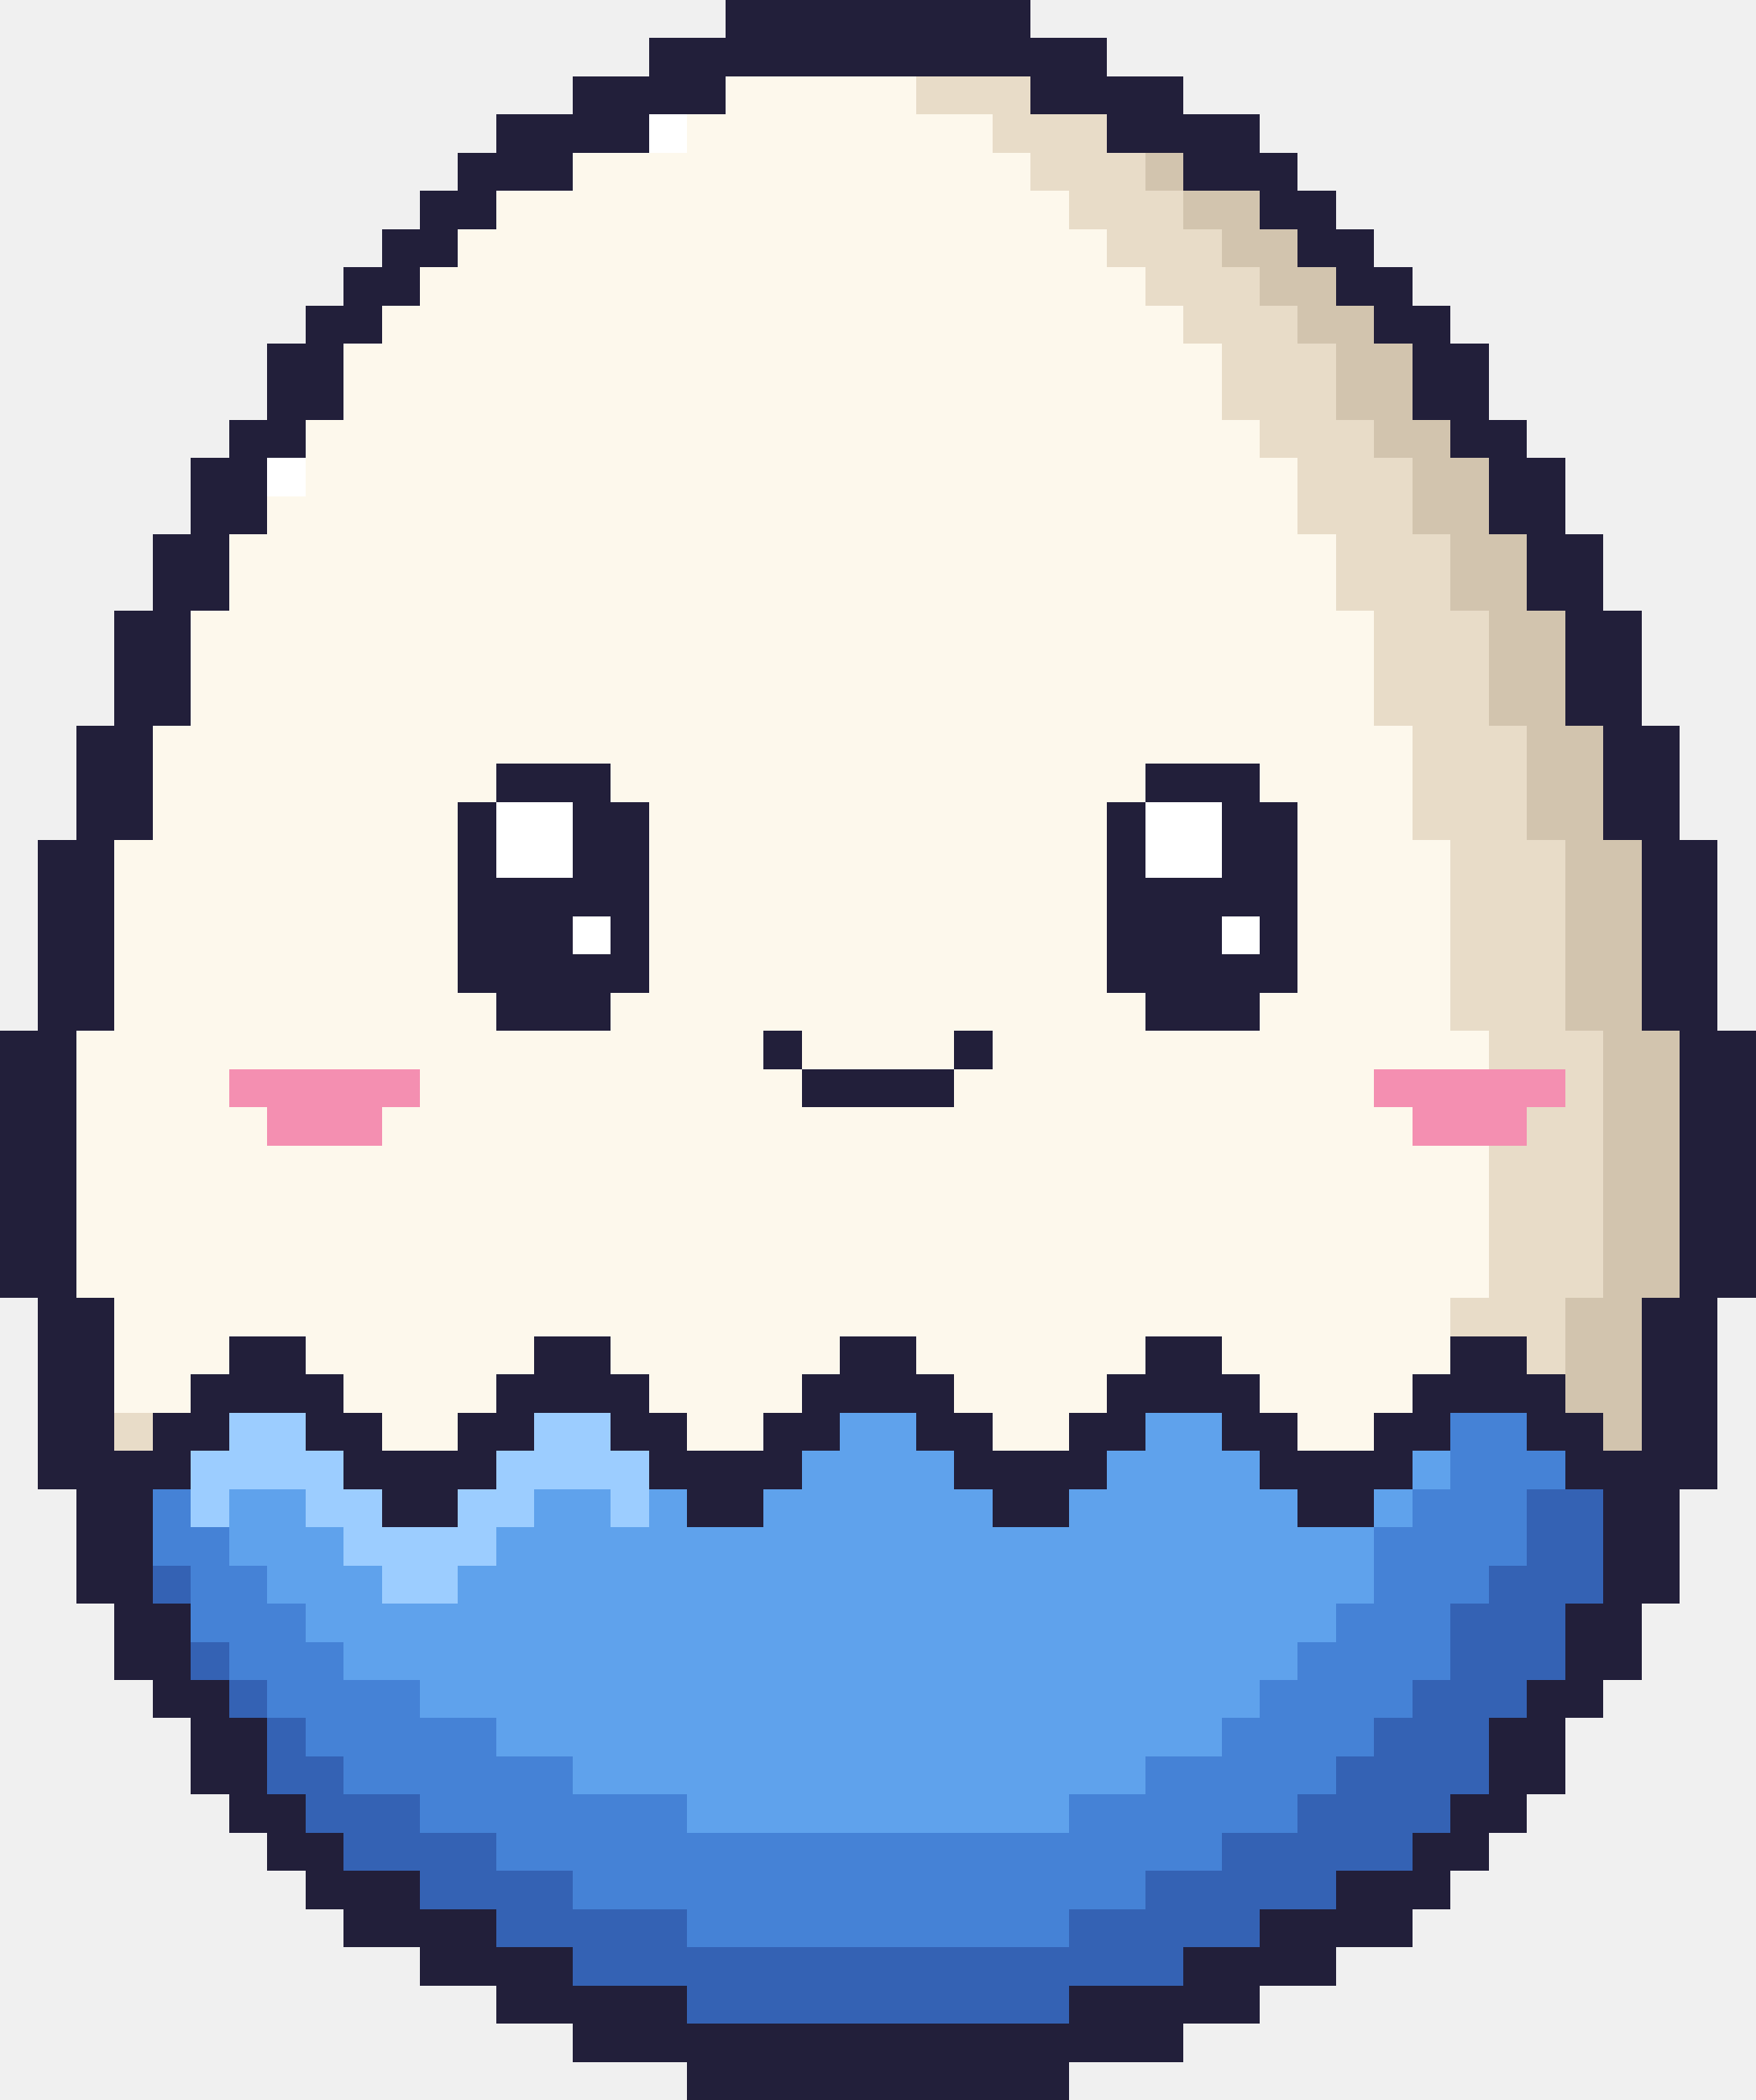
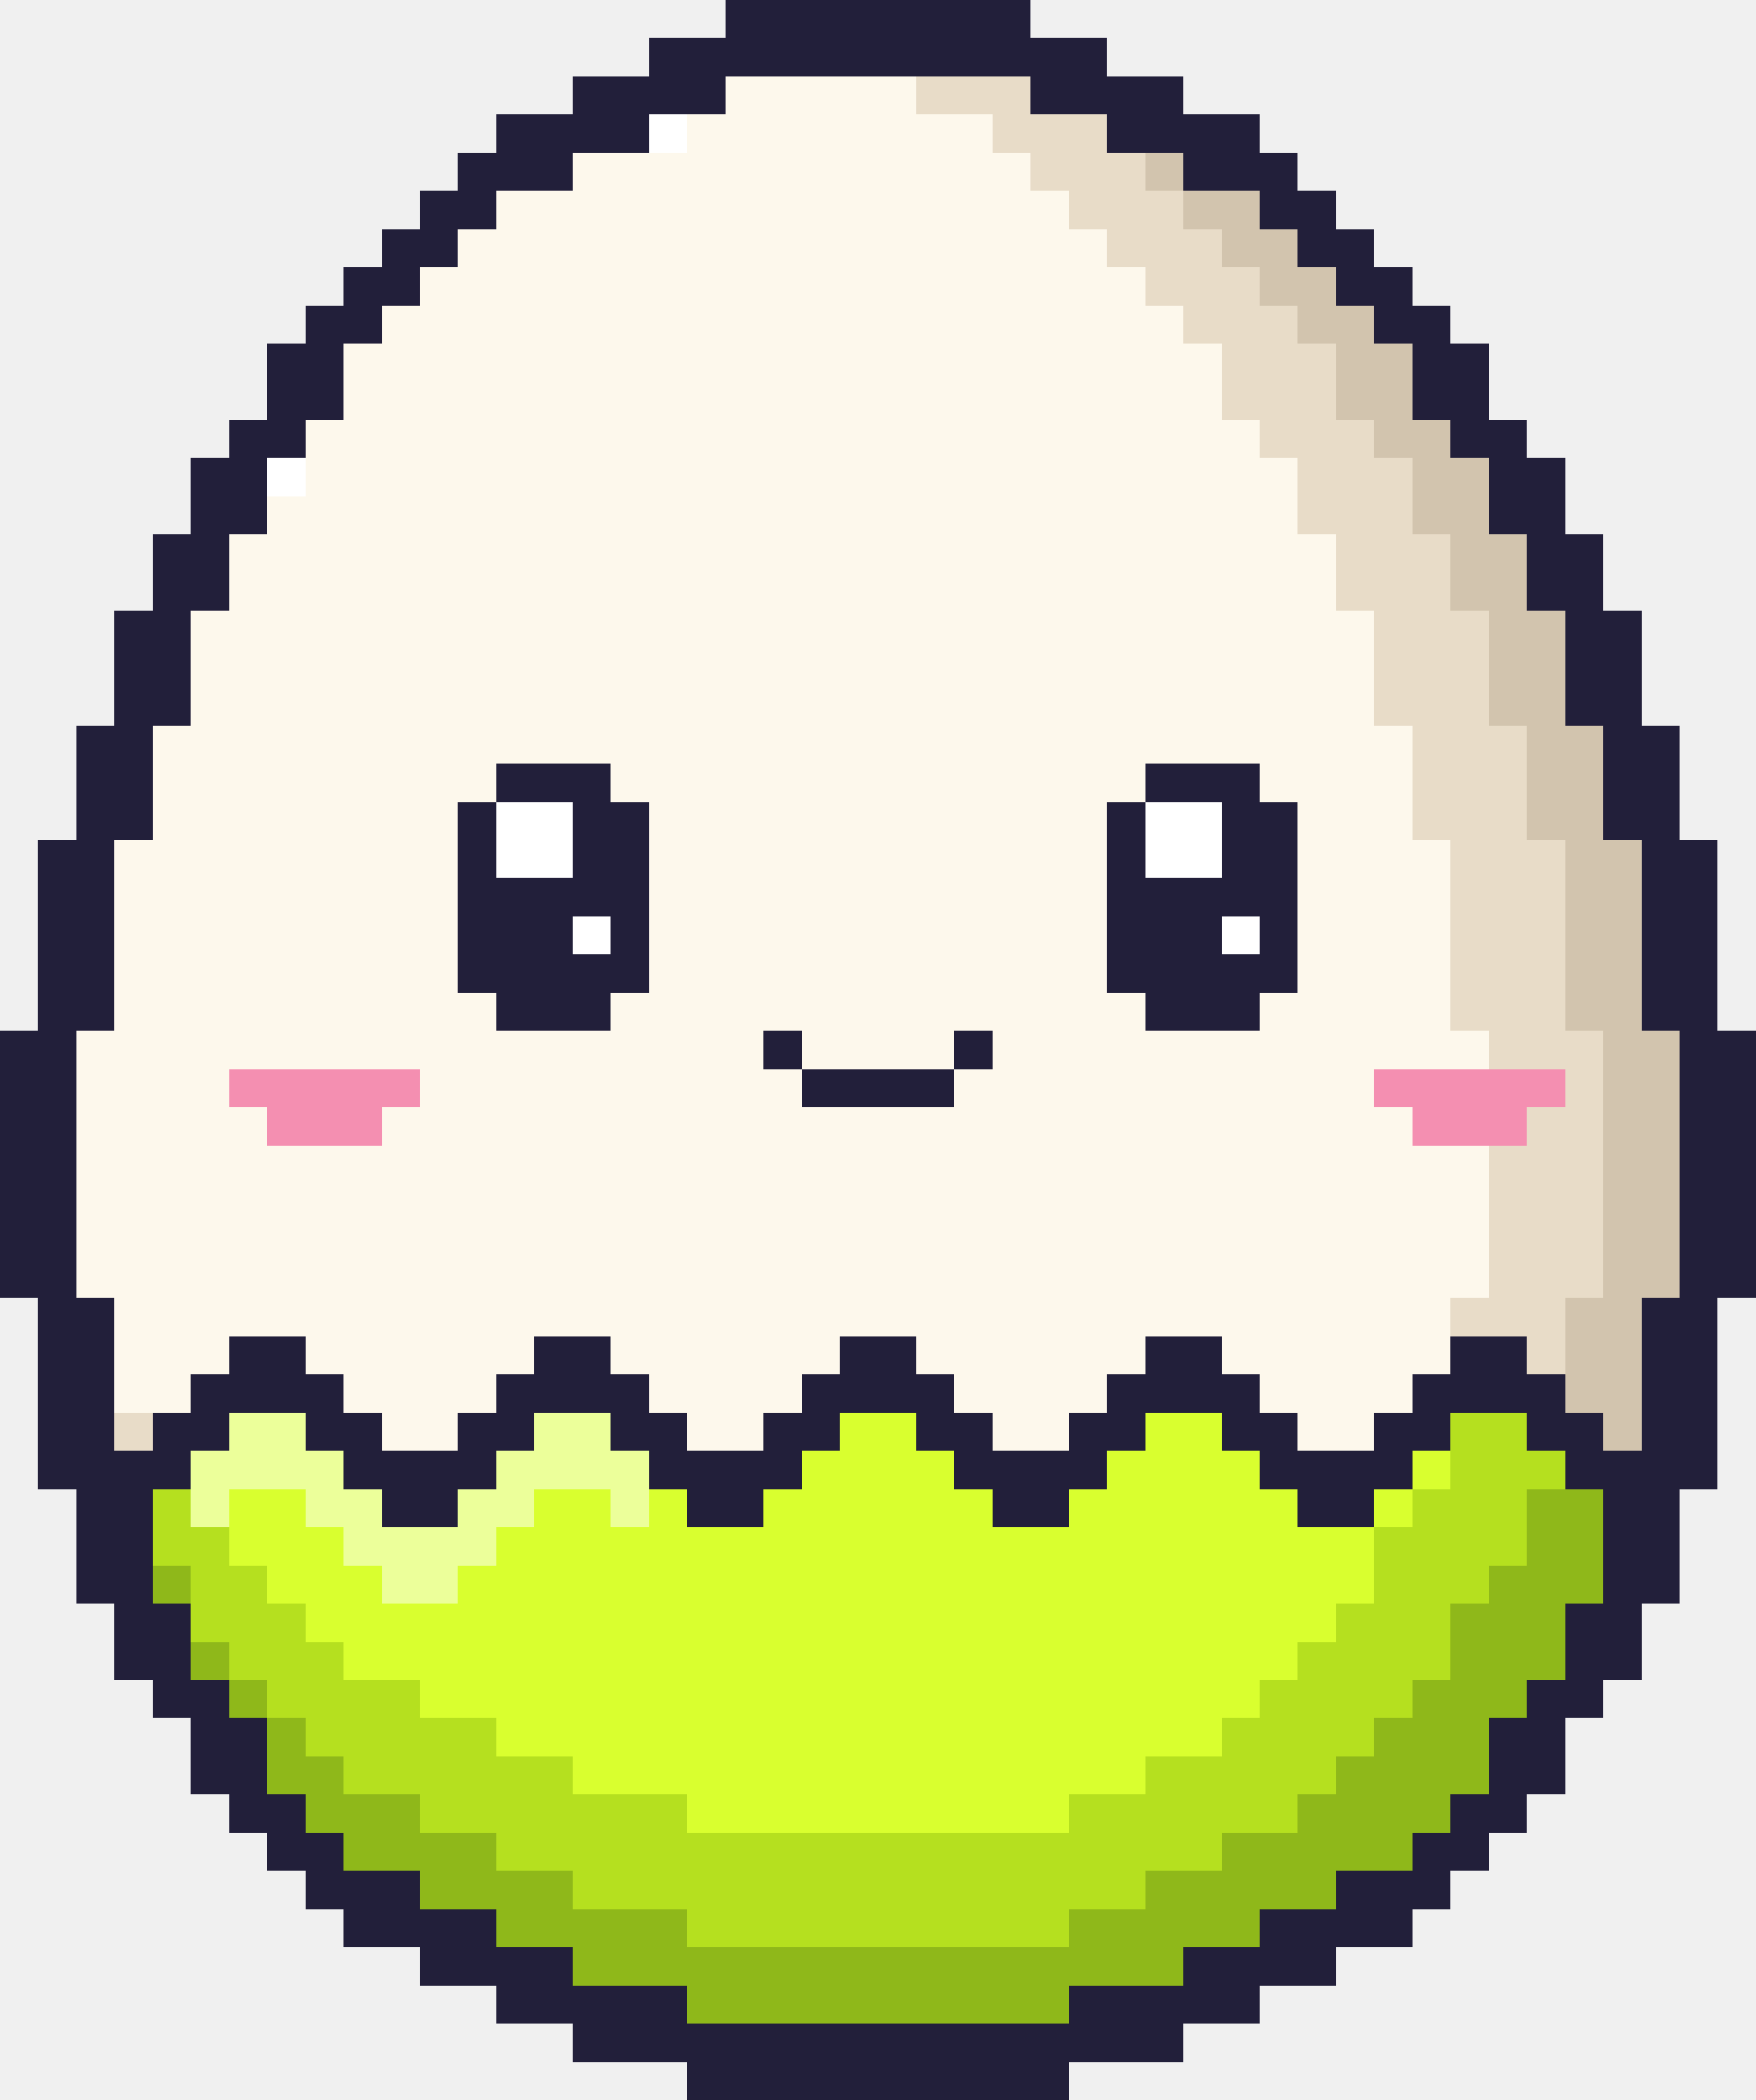
<svg xmlns="http://www.w3.org/2000/svg" width="46" height="55" viewBox="0 0 46 55" shape-rendering="crispEdges">
  <rect x="19" y="0" width="8" height="1" fill="#221f3a" />
  <rect x="17" y="1" width="12" height="1" fill="#221f3a" />
  <rect x="15" y="2" width="4" height="1" fill="#221f3a" />
  <rect x="19" y="2" width="5" height="1" fill="#fdf8ec" />
  <rect x="24" y="2" width="3" height="1" fill="#e8dcc8" />
  <rect x="27" y="2" width="4" height="1" fill="#221f3a" />
  <rect x="13" y="3" width="4" height="1" fill="#221f3a" />
  <rect x="17" y="3" width="1" height="1" fill="#ffffff" />
  <rect x="18" y="3" width="8" height="1" fill="#fdf8ec" />
  <rect x="26" y="3" width="3" height="1" fill="#e8dcc8" />
  <rect x="29" y="3" width="4" height="1" fill="#221f3a" />
  <rect x="12" y="4" width="3" height="1" fill="#221f3a" />
  <rect x="15" y="4" width="12" height="1" fill="#fdf8ec" />
  <rect x="27" y="4" width="3" height="1" fill="#e8dcc8" />
  <rect x="30" y="4" width="1" height="1" fill="#d2c4ae" />
  <rect x="31" y="4" width="3" height="1" fill="#221f3a" />
  <rect x="11" y="5" width="2" height="1" fill="#221f3a" />
  <rect x="13" y="5" width="15" height="1" fill="#fdf8ec" />
  <rect x="28" y="5" width="3" height="1" fill="#e8dcc8" />
  <rect x="31" y="5" width="2" height="1" fill="#d2c4ae" />
  <rect x="33" y="5" width="2" height="1" fill="#221f3a" />
  <rect x="10" y="6" width="2" height="1" fill="#221f3a" />
  <rect x="12" y="6" width="17" height="1" fill="#fdf8ec" />
  <rect x="29" y="6" width="3" height="1" fill="#e8dcc8" />
  <rect x="32" y="6" width="2" height="1" fill="#d2c4ae" />
  <rect x="34" y="6" width="2" height="1" fill="#221f3a" />
  <rect x="9" y="7" width="2" height="1" fill="#221f3a" />
  <rect x="11" y="7" width="19" height="1" fill="#fdf8ec" />
  <rect x="30" y="7" width="3" height="1" fill="#e8dcc8" />
  <rect x="33" y="7" width="2" height="1" fill="#d2c4ae" />
  <rect x="35" y="7" width="2" height="1" fill="#221f3a" />
  <rect x="8" y="8" width="2" height="1" fill="#221f3a" />
  <rect x="10" y="8" width="21" height="1" fill="#fdf8ec" />
  <rect x="31" y="8" width="3" height="1" fill="#e8dcc8" />
  <rect x="34" y="8" width="2" height="1" fill="#d2c4ae" />
  <rect x="36" y="8" width="2" height="1" fill="#221f3a" />
  <rect x="7" y="9" width="2" height="1" fill="#221f3a" />
  <rect x="9" y="9" width="23" height="1" fill="#fdf8ec" />
  <rect x="32" y="9" width="3" height="1" fill="#e8dcc8" />
  <rect x="35" y="9" width="2" height="1" fill="#d2c4ae" />
  <rect x="37" y="9" width="2" height="1" fill="#221f3a" />
  <rect x="7" y="10" width="2" height="1" fill="#221f3a" />
  <rect x="9" y="10" width="23" height="1" fill="#fdf8ec" />
  <rect x="32" y="10" width="3" height="1" fill="#e8dcc8" />
  <rect x="35" y="10" width="2" height="1" fill="#d2c4ae" />
  <rect x="37" y="10" width="2" height="1" fill="#221f3a" />
  <rect x="6" y="11" width="2" height="1" fill="#221f3a" />
  <rect x="8" y="11" width="25" height="1" fill="#fdf8ec" />
  <rect x="33" y="11" width="3" height="1" fill="#e8dcc8" />
  <rect x="36" y="11" width="2" height="1" fill="#d2c4ae" />
  <rect x="38" y="11" width="2" height="1" fill="#221f3a" />
  <rect x="5" y="12" width="2" height="1" fill="#221f3a" />
  <rect x="7" y="12" width="1" height="1" fill="#ffffff" />
  <rect x="8" y="12" width="26" height="1" fill="#fdf8ec" />
  <rect x="34" y="12" width="3" height="1" fill="#e8dcc8" />
  <rect x="37" y="12" width="2" height="1" fill="#d2c4ae" />
  <rect x="39" y="12" width="2" height="1" fill="#221f3a" />
  <rect x="5" y="13" width="2" height="1" fill="#221f3a" />
  <rect x="7" y="13" width="27" height="1" fill="#fdf8ec" />
  <rect x="34" y="13" width="3" height="1" fill="#e8dcc8" />
  <rect x="37" y="13" width="2" height="1" fill="#d2c4ae" />
  <rect x="39" y="13" width="2" height="1" fill="#221f3a" />
  <rect x="4" y="14" width="2" height="1" fill="#221f3a" />
  <rect x="6" y="14" width="29" height="1" fill="#fdf8ec" />
  <rect x="35" y="14" width="3" height="1" fill="#e8dcc8" />
  <rect x="38" y="14" width="2" height="1" fill="#d2c4ae" />
  <rect x="40" y="14" width="2" height="1" fill="#221f3a" />
  <rect x="4" y="15" width="2" height="1" fill="#221f3a" />
  <rect x="6" y="15" width="29" height="1" fill="#fdf8ec" />
  <rect x="35" y="15" width="3" height="1" fill="#e8dcc8" />
  <rect x="38" y="15" width="2" height="1" fill="#d2c4ae" />
  <rect x="40" y="15" width="2" height="1" fill="#221f3a" />
  <rect x="3" y="16" width="2" height="1" fill="#221f3a" />
  <rect x="5" y="16" width="31" height="1" fill="#fdf8ec" />
  <rect x="36" y="16" width="3" height="1" fill="#e8dcc8" />
  <rect x="39" y="16" width="2" height="1" fill="#d2c4ae" />
  <rect x="41" y="16" width="2" height="1" fill="#221f3a" />
  <rect x="3" y="17" width="2" height="1" fill="#221f3a" />
  <rect x="5" y="17" width="31" height="1" fill="#fdf8ec" />
  <rect x="36" y="17" width="3" height="1" fill="#e8dcc8" />
  <rect x="39" y="17" width="2" height="1" fill="#d2c4ae" />
  <rect x="41" y="17" width="2" height="1" fill="#221f3a" />
  <rect x="3" y="18" width="2" height="1" fill="#221f3a" />
  <rect x="5" y="18" width="31" height="1" fill="#fdf8ec" />
  <rect x="36" y="18" width="3" height="1" fill="#e8dcc8" />
  <rect x="39" y="18" width="2" height="1" fill="#d2c4ae" />
  <rect x="41" y="18" width="2" height="1" fill="#221f3a" />
  <rect x="2" y="19" width="2" height="1" fill="#221f3a" />
  <rect x="4" y="19" width="33" height="1" fill="#fdf8ec" />
  <rect x="37" y="19" width="3" height="1" fill="#e8dcc8" />
  <rect x="40" y="19" width="2" height="1" fill="#d2c4ae" />
  <rect x="42" y="19" width="2" height="1" fill="#221f3a" />
  <rect x="2" y="20" width="2" height="1" fill="#221f3a" />
  <rect x="4" y="20" width="9" height="1" fill="#fdf8ec" />
  <rect x="13" y="20" width="3" height="1" fill="#221f3a" />
  <rect x="16" y="20" width="14" height="1" fill="#fdf8ec" />
  <rect x="30" y="20" width="3" height="1" fill="#221f3a" />
  <rect x="33" y="20" width="4" height="1" fill="#fdf8ec" />
  <rect x="37" y="20" width="3" height="1" fill="#e8dcc8" />
  <rect x="40" y="20" width="2" height="1" fill="#d2c4ae" />
  <rect x="42" y="20" width="2" height="1" fill="#221f3a" />
  <rect x="2" y="21" width="2" height="1" fill="#221f3a" />
  <rect x="4" y="21" width="8" height="1" fill="#fdf8ec" />
  <rect x="12" y="21" width="1" height="1" fill="#221f3a" />
  <rect x="13" y="21" width="2" height="1" fill="#ffffff" />
  <rect x="15" y="21" width="2" height="1" fill="#221f3a" />
  <rect x="17" y="21" width="12" height="1" fill="#fdf8ec" />
  <rect x="29" y="21" width="1" height="1" fill="#221f3a" />
  <rect x="30" y="21" width="2" height="1" fill="#ffffff" />
  <rect x="32" y="21" width="2" height="1" fill="#221f3a" />
  <rect x="34" y="21" width="3" height="1" fill="#fdf8ec" />
  <rect x="37" y="21" width="3" height="1" fill="#e8dcc8" />
  <rect x="40" y="21" width="2" height="1" fill="#d2c4ae" />
  <rect x="42" y="21" width="2" height="1" fill="#221f3a" />
  <rect x="1" y="22" width="2" height="1" fill="#221f3a" />
  <rect x="3" y="22" width="9" height="1" fill="#fdf8ec" />
  <rect x="12" y="22" width="1" height="1" fill="#221f3a" />
  <rect x="13" y="22" width="2" height="1" fill="#ffffff" />
  <rect x="15" y="22" width="2" height="1" fill="#221f3a" />
  <rect x="17" y="22" width="12" height="1" fill="#fdf8ec" />
  <rect x="29" y="22" width="1" height="1" fill="#221f3a" />
  <rect x="30" y="22" width="2" height="1" fill="#ffffff" />
  <rect x="32" y="22" width="2" height="1" fill="#221f3a" />
  <rect x="34" y="22" width="4" height="1" fill="#fdf8ec" />
  <rect x="38" y="22" width="3" height="1" fill="#e8dcc8" />
  <rect x="41" y="22" width="2" height="1" fill="#d2c4ae" />
  <rect x="43" y="22" width="2" height="1" fill="#221f3a" />
  <rect x="1" y="23" width="2" height="1" fill="#221f3a" />
  <rect x="3" y="23" width="9" height="1" fill="#fdf8ec" />
  <rect x="12" y="23" width="5" height="1" fill="#221f3a" />
  <rect x="17" y="23" width="12" height="1" fill="#fdf8ec" />
  <rect x="29" y="23" width="5" height="1" fill="#221f3a" />
  <rect x="34" y="23" width="4" height="1" fill="#fdf8ec" />
  <rect x="38" y="23" width="3" height="1" fill="#e8dcc8" />
  <rect x="41" y="23" width="2" height="1" fill="#d2c4ae" />
  <rect x="43" y="23" width="2" height="1" fill="#221f3a" />
  <rect x="1" y="24" width="2" height="1" fill="#221f3a" />
  <rect x="3" y="24" width="9" height="1" fill="#fdf8ec" />
  <rect x="12" y="24" width="3" height="1" fill="#221f3a" />
  <rect x="15" y="24" width="1" height="1" fill="#ffffff" />
  <rect x="16" y="24" width="1" height="1" fill="#221f3a" />
  <rect x="17" y="24" width="12" height="1" fill="#fdf8ec" />
  <rect x="29" y="24" width="3" height="1" fill="#221f3a" />
  <rect x="32" y="24" width="1" height="1" fill="#ffffff" />
  <rect x="33" y="24" width="1" height="1" fill="#221f3a" />
  <rect x="34" y="24" width="4" height="1" fill="#fdf8ec" />
  <rect x="38" y="24" width="3" height="1" fill="#e8dcc8" />
  <rect x="41" y="24" width="2" height="1" fill="#d2c4ae" />
  <rect x="43" y="24" width="2" height="1" fill="#221f3a" />
  <rect x="1" y="25" width="2" height="1" fill="#221f3a" />
  <rect x="3" y="25" width="9" height="1" fill="#fdf8ec" />
  <rect x="12" y="25" width="5" height="1" fill="#221f3a" />
  <rect x="17" y="25" width="12" height="1" fill="#fdf8ec" />
  <rect x="29" y="25" width="5" height="1" fill="#221f3a" />
  <rect x="34" y="25" width="4" height="1" fill="#fdf8ec" />
  <rect x="38" y="25" width="3" height="1" fill="#e8dcc8" />
  <rect x="41" y="25" width="2" height="1" fill="#d2c4ae" />
  <rect x="43" y="25" width="2" height="1" fill="#221f3a" />
  <rect x="1" y="26" width="2" height="1" fill="#221f3a" />
  <rect x="3" y="26" width="10" height="1" fill="#fdf8ec" />
  <rect x="13" y="26" width="3" height="1" fill="#221f3a" />
  <rect x="16" y="26" width="14" height="1" fill="#fdf8ec" />
  <rect x="30" y="26" width="3" height="1" fill="#221f3a" />
  <rect x="33" y="26" width="5" height="1" fill="#fdf8ec" />
  <rect x="38" y="26" width="3" height="1" fill="#e8dcc8" />
  <rect x="41" y="26" width="2" height="1" fill="#d2c4ae" />
  <rect x="43" y="26" width="2" height="1" fill="#221f3a" />
  <rect x="0" y="27" width="2" height="1" fill="#221f3a" />
  <rect x="2" y="27" width="18" height="1" fill="#fdf8ec" />
  <rect x="20" y="27" width="1" height="1" fill="#221f3a" />
  <rect x="21" y="27" width="4" height="1" fill="#fdf8ec" />
  <rect x="25" y="27" width="1" height="1" fill="#221f3a" />
  <rect x="26" y="27" width="13" height="1" fill="#fdf8ec" />
  <rect x="39" y="27" width="3" height="1" fill="#e8dcc8" />
  <rect x="42" y="27" width="2" height="1" fill="#d2c4ae" />
  <rect x="44" y="27" width="2" height="1" fill="#221f3a" />
  <rect x="0" y="28" width="2" height="1" fill="#221f3a" />
  <rect x="2" y="28" width="4" height="1" fill="#fdf8ec" />
  <rect x="6" y="28" width="5" height="1" fill="#f48fb1" />
  <rect x="11" y="28" width="10" height="1" fill="#fdf8ec" />
  <rect x="21" y="28" width="4" height="1" fill="#221f3a" />
  <rect x="25" y="28" width="11" height="1" fill="#fdf8ec" />
  <rect x="36" y="28" width="5" height="1" fill="#f48fb1" />
  <rect x="41" y="28" width="1" height="1" fill="#e8dcc8" />
  <rect x="42" y="28" width="2" height="1" fill="#d2c4ae" />
  <rect x="44" y="28" width="2" height="1" fill="#221f3a" />
  <rect x="0" y="29" width="2" height="1" fill="#221f3a" />
  <rect x="2" y="29" width="5" height="1" fill="#fdf8ec" />
  <rect x="7" y="29" width="3" height="1" fill="#f48fb1" />
  <rect x="10" y="29" width="27" height="1" fill="#fdf8ec" />
  <rect x="37" y="29" width="3" height="1" fill="#f48fb1" />
  <rect x="40" y="29" width="2" height="1" fill="#e8dcc8" />
  <rect x="42" y="29" width="2" height="1" fill="#d2c4ae" />
  <rect x="44" y="29" width="2" height="1" fill="#221f3a" />
  <rect x="0" y="30" width="2" height="1" fill="#221f3a" />
  <rect x="2" y="30" width="37" height="1" fill="#fdf8ec" />
  <rect x="39" y="30" width="3" height="1" fill="#e8dcc8" />
  <rect x="42" y="30" width="2" height="1" fill="#d2c4ae" />
  <rect x="44" y="30" width="2" height="1" fill="#221f3a" />
  <rect x="0" y="31" width="2" height="1" fill="#221f3a" />
  <rect x="2" y="31" width="37" height="1" fill="#fdf8ec" />
  <rect x="39" y="31" width="3" height="1" fill="#e8dcc8" />
  <rect x="42" y="31" width="2" height="1" fill="#d2c4ae" />
  <rect x="44" y="31" width="2" height="1" fill="#221f3a" />
  <rect x="0" y="32" width="2" height="1" fill="#221f3a" />
  <rect x="2" y="32" width="37" height="1" fill="#fdf8ec" />
  <rect x="39" y="32" width="3" height="1" fill="#e8dcc8" />
  <rect x="42" y="32" width="2" height="1" fill="#d2c4ae" />
  <rect x="44" y="32" width="2" height="1" fill="#221f3a" />
  <rect x="0" y="33" width="2" height="1" fill="#221f3a" />
  <rect x="2" y="33" width="37" height="1" fill="#fdf8ec" />
  <rect x="39" y="33" width="3" height="1" fill="#e8dcc8" />
  <rect x="42" y="33" width="2" height="1" fill="#d2c4ae" />
  <rect x="44" y="33" width="2" height="1" fill="#221f3a" />
  <rect x="1" y="34" width="2" height="1" fill="#221f3a" />
  <rect x="3" y="34" width="35" height="1" fill="#fdf8ec" />
  <rect x="38" y="34" width="3" height="1" fill="#e8dcc8" />
  <rect x="41" y="34" width="2" height="1" fill="#d2c4ae" />
  <rect x="43" y="34" width="2" height="1" fill="#221f3a" />
  <rect x="1" y="35" width="2" height="1" fill="#221f3a" />
  <rect x="3" y="35" width="3" height="1" fill="#fdf8ec" />
  <rect x="6" y="35" width="2" height="1" fill="#221f3a" />
  <rect x="8" y="35" width="6" height="1" fill="#fdf8ec" />
  <rect x="14" y="35" width="2" height="1" fill="#221f3a" />
  <rect x="16" y="35" width="6" height="1" fill="#fdf8ec" />
  <rect x="22" y="35" width="2" height="1" fill="#221f3a" />
  <rect x="24" y="35" width="6" height="1" fill="#fdf8ec" />
  <rect x="30" y="35" width="2" height="1" fill="#221f3a" />
  <rect x="32" y="35" width="6" height="1" fill="#fdf8ec" />
  <rect x="38" y="35" width="2" height="1" fill="#221f3a" />
  <rect x="40" y="35" width="1" height="1" fill="#e8dcc8" />
  <rect x="41" y="35" width="2" height="1" fill="#d2c4ae" />
  <rect x="43" y="35" width="2" height="1" fill="#221f3a" />
  <rect x="1" y="36" width="2" height="1" fill="#221f3a" />
  <rect x="3" y="36" width="2" height="1" fill="#fdf8ec" />
  <rect x="5" y="36" width="4" height="1" fill="#221f3a" />
  <rect x="9" y="36" width="4" height="1" fill="#fdf8ec" />
  <rect x="13" y="36" width="4" height="1" fill="#221f3a" />
  <rect x="17" y="36" width="4" height="1" fill="#fdf8ec" />
  <rect x="21" y="36" width="4" height="1" fill="#221f3a" />
  <rect x="25" y="36" width="4" height="1" fill="#fdf8ec" />
  <rect x="29" y="36" width="4" height="1" fill="#221f3a" />
  <rect x="33" y="36" width="4" height="1" fill="#fdf8ec" />
  <rect x="37" y="36" width="4" height="1" fill="#221f3a" />
  <rect x="41" y="36" width="2" height="1" fill="#d2c4ae" />
  <rect x="43" y="36" width="2" height="1" fill="#221f3a" />
  <rect x="1" y="37" width="2" height="1" fill="#221f3a" />
  <rect x="3" y="37" width="1" height="1" fill="#e8dcc8" />
  <rect x="4" y="37" width="2" height="1" fill="#221f3a" />
-   <rect x="6" y="37" width="2" height="1" fill="#9ccdff" />
+   <rect x="6" y="37" width="2" height="1" fill="#ecff9a" />
  <rect x="8" y="37" width="2" height="1" fill="#221f3a" />
  <rect x="10" y="37" width="2" height="1" fill="#fdf8ec" />
  <rect x="12" y="37" width="2" height="1" fill="#221f3a" />
-   <rect x="14" y="37" width="2" height="1" fill="#9ccdff" />
+   <rect x="14" y="37" width="2" height="1" fill="#ecff9a" />
  <rect x="16" y="37" width="2" height="1" fill="#221f3a" />
  <rect x="18" y="37" width="2" height="1" fill="#fdf8ec" />
  <rect x="20" y="37" width="2" height="1" fill="#221f3a" />
-   <rect x="22" y="37" width="2" height="1" fill="#5fa2ec" />
+   <rect x="22" y="37" width="2" height="1" fill="#d9ff2f" />
  <rect x="24" y="37" width="2" height="1" fill="#221f3a" />
  <rect x="26" y="37" width="2" height="1" fill="#fdf8ec" />
  <rect x="28" y="37" width="2" height="1" fill="#221f3a" />
-   <rect x="30" y="37" width="2" height="1" fill="#5fa2ec" />
+   <rect x="30" y="37" width="2" height="1" fill="#d9ff2f" />
  <rect x="32" y="37" width="2" height="1" fill="#221f3a" />
  <rect x="34" y="37" width="2" height="1" fill="#fdf8ec" />
  <rect x="36" y="37" width="2" height="1" fill="#221f3a" />
-   <rect x="38" y="37" width="2" height="1" fill="#4582d6" />
+   <rect x="38" y="37" width="2" height="1" fill="#b5e01f" />
  <rect x="40" y="37" width="2" height="1" fill="#221f3a" />
  <rect x="42" y="37" width="1" height="1" fill="#d2c4ae" />
  <rect x="43" y="37" width="2" height="1" fill="#221f3a" />
  <rect x="1" y="38" width="4" height="1" fill="#221f3a" />
-   <rect x="5" y="38" width="4" height="1" fill="#9ccdff" />
+   <rect x="5" y="38" width="4" height="1" fill="#ecff9a" />
  <rect x="9" y="38" width="4" height="1" fill="#221f3a" />
-   <rect x="13" y="38" width="4" height="1" fill="#9ccdff" />
+   <rect x="13" y="38" width="4" height="1" fill="#ecff9a" />
  <rect x="17" y="38" width="4" height="1" fill="#221f3a" />
-   <rect x="21" y="38" width="4" height="1" fill="#5fa2ec" />
+   <rect x="21" y="38" width="4" height="1" fill="#d9ff2f" />
  <rect x="25" y="38" width="4" height="1" fill="#221f3a" />
-   <rect x="29" y="38" width="4" height="1" fill="#5fa2ec" />
+   <rect x="29" y="38" width="4" height="1" fill="#d9ff2f" />
  <rect x="33" y="38" width="4" height="1" fill="#221f3a" />
-   <rect x="37" y="38" width="1" height="1" fill="#5fa2ec" />
-   <rect x="38" y="38" width="3" height="1" fill="#4582d6" />
+   <rect x="37" y="38" width="1" height="1" fill="#d9ff2f" />
+   <rect x="38" y="38" width="3" height="1" fill="#b5e01f" />
  <rect x="41" y="38" width="4" height="1" fill="#221f3a" />
  <rect x="2" y="39" width="2" height="1" fill="#221f3a" />
-   <rect x="4" y="39" width="1" height="1" fill="#4582d6" />
-   <rect x="5" y="39" width="1" height="1" fill="#9ccdff" />
-   <rect x="6" y="39" width="2" height="1" fill="#5fa2ec" />
-   <rect x="8" y="39" width="2" height="1" fill="#9ccdff" />
+   <rect x="4" y="39" width="1" height="1" fill="#b5e01f" />
+   <rect x="5" y="39" width="1" height="1" fill="#ecff9a" />
+   <rect x="6" y="39" width="2" height="1" fill="#d9ff2f" />
+   <rect x="8" y="39" width="2" height="1" fill="#ecff9a" />
  <rect x="10" y="39" width="2" height="1" fill="#221f3a" />
-   <rect x="12" y="39" width="2" height="1" fill="#9ccdff" />
-   <rect x="14" y="39" width="2" height="1" fill="#5fa2ec" />
-   <rect x="16" y="39" width="1" height="1" fill="#9ccdff" />
-   <rect x="17" y="39" width="1" height="1" fill="#5fa2ec" />
+   <rect x="12" y="39" width="2" height="1" fill="#ecff9a" />
+   <rect x="14" y="39" width="2" height="1" fill="#d9ff2f" />
+   <rect x="16" y="39" width="1" height="1" fill="#ecff9a" />
+   <rect x="17" y="39" width="1" height="1" fill="#d9ff2f" />
  <rect x="18" y="39" width="2" height="1" fill="#221f3a" />
-   <rect x="20" y="39" width="6" height="1" fill="#5fa2ec" />
+   <rect x="20" y="39" width="6" height="1" fill="#d9ff2f" />
  <rect x="26" y="39" width="2" height="1" fill="#221f3a" />
-   <rect x="28" y="39" width="6" height="1" fill="#5fa2ec" />
+   <rect x="28" y="39" width="6" height="1" fill="#d9ff2f" />
  <rect x="34" y="39" width="2" height="1" fill="#221f3a" />
-   <rect x="36" y="39" width="1" height="1" fill="#5fa2ec" />
-   <rect x="37" y="39" width="3" height="1" fill="#4582d6" />
-   <rect x="40" y="39" width="2" height="1" fill="#3462b4" />
+   <rect x="36" y="39" width="1" height="1" fill="#d9ff2f" />
+   <rect x="37" y="39" width="3" height="1" fill="#b5e01f" />
+   <rect x="40" y="39" width="2" height="1" fill="#8fb81a" />
  <rect x="42" y="39" width="2" height="1" fill="#221f3a" />
  <rect x="2" y="40" width="2" height="1" fill="#221f3a" />
-   <rect x="4" y="40" width="2" height="1" fill="#4582d6" />
-   <rect x="6" y="40" width="3" height="1" fill="#5fa2ec" />
-   <rect x="9" y="40" width="4" height="1" fill="#9ccdff" />
-   <rect x="13" y="40" width="23" height="1" fill="#5fa2ec" />
-   <rect x="36" y="40" width="4" height="1" fill="#4582d6" />
-   <rect x="40" y="40" width="2" height="1" fill="#3462b4" />
+   <rect x="4" y="40" width="2" height="1" fill="#b5e01f" />
+   <rect x="6" y="40" width="3" height="1" fill="#d9ff2f" />
+   <rect x="9" y="40" width="4" height="1" fill="#ecff9a" />
+   <rect x="13" y="40" width="23" height="1" fill="#d9ff2f" />
+   <rect x="36" y="40" width="4" height="1" fill="#b5e01f" />
+   <rect x="40" y="40" width="2" height="1" fill="#8fb81a" />
  <rect x="42" y="40" width="2" height="1" fill="#221f3a" />
  <rect x="2" y="41" width="2" height="1" fill="#221f3a" />
-   <rect x="4" y="41" width="1" height="1" fill="#3462b4" />
-   <rect x="5" y="41" width="2" height="1" fill="#4582d6" />
-   <rect x="7" y="41" width="3" height="1" fill="#5fa2ec" />
-   <rect x="10" y="41" width="2" height="1" fill="#9ccdff" />
-   <rect x="12" y="41" width="24" height="1" fill="#5fa2ec" />
-   <rect x="36" y="41" width="3" height="1" fill="#4582d6" />
-   <rect x="39" y="41" width="3" height="1" fill="#3462b4" />
+   <rect x="4" y="41" width="1" height="1" fill="#8fb81a" />
+   <rect x="5" y="41" width="2" height="1" fill="#b5e01f" />
+   <rect x="7" y="41" width="3" height="1" fill="#d9ff2f" />
+   <rect x="10" y="41" width="2" height="1" fill="#ecff9a" />
+   <rect x="12" y="41" width="24" height="1" fill="#d9ff2f" />
+   <rect x="36" y="41" width="3" height="1" fill="#b5e01f" />
+   <rect x="39" y="41" width="3" height="1" fill="#8fb81a" />
  <rect x="42" y="41" width="2" height="1" fill="#221f3a" />
  <rect x="3" y="42" width="2" height="1" fill="#221f3a" />
-   <rect x="5" y="42" width="3" height="1" fill="#4582d6" />
-   <rect x="8" y="42" width="27" height="1" fill="#5fa2ec" />
-   <rect x="35" y="42" width="3" height="1" fill="#4582d6" />
-   <rect x="38" y="42" width="3" height="1" fill="#3462b4" />
+   <rect x="5" y="42" width="3" height="1" fill="#b5e01f" />
+   <rect x="8" y="42" width="27" height="1" fill="#d9ff2f" />
+   <rect x="35" y="42" width="3" height="1" fill="#b5e01f" />
+   <rect x="38" y="42" width="3" height="1" fill="#8fb81a" />
  <rect x="41" y="42" width="2" height="1" fill="#221f3a" />
  <rect x="3" y="43" width="2" height="1" fill="#221f3a" />
-   <rect x="5" y="43" width="1" height="1" fill="#3462b4" />
-   <rect x="6" y="43" width="3" height="1" fill="#4582d6" />
-   <rect x="9" y="43" width="25" height="1" fill="#5fa2ec" />
-   <rect x="34" y="43" width="4" height="1" fill="#4582d6" />
-   <rect x="38" y="43" width="3" height="1" fill="#3462b4" />
+   <rect x="5" y="43" width="1" height="1" fill="#8fb81a" />
+   <rect x="6" y="43" width="3" height="1" fill="#b5e01f" />
+   <rect x="9" y="43" width="25" height="1" fill="#d9ff2f" />
+   <rect x="34" y="43" width="4" height="1" fill="#b5e01f" />
+   <rect x="38" y="43" width="3" height="1" fill="#8fb81a" />
  <rect x="41" y="43" width="2" height="1" fill="#221f3a" />
  <rect x="4" y="44" width="2" height="1" fill="#221f3a" />
-   <rect x="6" y="44" width="1" height="1" fill="#3462b4" />
-   <rect x="7" y="44" width="4" height="1" fill="#4582d6" />
-   <rect x="11" y="44" width="22" height="1" fill="#5fa2ec" />
-   <rect x="33" y="44" width="4" height="1" fill="#4582d6" />
-   <rect x="37" y="44" width="3" height="1" fill="#3462b4" />
+   <rect x="6" y="44" width="1" height="1" fill="#8fb81a" />
+   <rect x="7" y="44" width="4" height="1" fill="#b5e01f" />
+   <rect x="11" y="44" width="22" height="1" fill="#d9ff2f" />
+   <rect x="33" y="44" width="4" height="1" fill="#b5e01f" />
+   <rect x="37" y="44" width="3" height="1" fill="#8fb81a" />
  <rect x="40" y="44" width="2" height="1" fill="#221f3a" />
  <rect x="5" y="45" width="2" height="1" fill="#221f3a" />
-   <rect x="7" y="45" width="1" height="1" fill="#3462b4" />
-   <rect x="8" y="45" width="5" height="1" fill="#4582d6" />
-   <rect x="13" y="45" width="19" height="1" fill="#5fa2ec" />
-   <rect x="32" y="45" width="4" height="1" fill="#4582d6" />
-   <rect x="36" y="45" width="3" height="1" fill="#3462b4" />
+   <rect x="7" y="45" width="1" height="1" fill="#8fb81a" />
+   <rect x="8" y="45" width="5" height="1" fill="#b5e01f" />
+   <rect x="13" y="45" width="19" height="1" fill="#d9ff2f" />
+   <rect x="32" y="45" width="4" height="1" fill="#b5e01f" />
+   <rect x="36" y="45" width="3" height="1" fill="#8fb81a" />
  <rect x="39" y="45" width="2" height="1" fill="#221f3a" />
  <rect x="5" y="46" width="2" height="1" fill="#221f3a" />
-   <rect x="7" y="46" width="2" height="1" fill="#3462b4" />
-   <rect x="9" y="46" width="6" height="1" fill="#4582d6" />
-   <rect x="15" y="46" width="15" height="1" fill="#5fa2ec" />
-   <rect x="30" y="46" width="5" height="1" fill="#4582d6" />
-   <rect x="35" y="46" width="4" height="1" fill="#3462b4" />
+   <rect x="7" y="46" width="2" height="1" fill="#8fb81a" />
+   <rect x="9" y="46" width="6" height="1" fill="#b5e01f" />
+   <rect x="15" y="46" width="15" height="1" fill="#d9ff2f" />
+   <rect x="30" y="46" width="5" height="1" fill="#b5e01f" />
+   <rect x="35" y="46" width="4" height="1" fill="#8fb81a" />
  <rect x="39" y="46" width="2" height="1" fill="#221f3a" />
  <rect x="6" y="47" width="2" height="1" fill="#221f3a" />
-   <rect x="8" y="47" width="3" height="1" fill="#3462b4" />
-   <rect x="11" y="47" width="7" height="1" fill="#4582d6" />
-   <rect x="18" y="47" width="10" height="1" fill="#5fa2ec" />
-   <rect x="28" y="47" width="6" height="1" fill="#4582d6" />
-   <rect x="34" y="47" width="4" height="1" fill="#3462b4" />
+   <rect x="8" y="47" width="3" height="1" fill="#8fb81a" />
+   <rect x="11" y="47" width="7" height="1" fill="#b5e01f" />
+   <rect x="18" y="47" width="10" height="1" fill="#d9ff2f" />
+   <rect x="28" y="47" width="6" height="1" fill="#b5e01f" />
+   <rect x="34" y="47" width="4" height="1" fill="#8fb81a" />
  <rect x="38" y="47" width="2" height="1" fill="#221f3a" />
  <rect x="7" y="48" width="2" height="1" fill="#221f3a" />
-   <rect x="9" y="48" width="4" height="1" fill="#3462b4" />
-   <rect x="13" y="48" width="19" height="1" fill="#4582d6" />
-   <rect x="32" y="48" width="5" height="1" fill="#3462b4" />
+   <rect x="9" y="48" width="4" height="1" fill="#8fb81a" />
+   <rect x="13" y="48" width="19" height="1" fill="#b5e01f" />
+   <rect x="32" y="48" width="5" height="1" fill="#8fb81a" />
  <rect x="37" y="48" width="2" height="1" fill="#221f3a" />
  <rect x="8" y="49" width="3" height="1" fill="#221f3a" />
-   <rect x="11" y="49" width="4" height="1" fill="#3462b4" />
-   <rect x="15" y="49" width="15" height="1" fill="#4582d6" />
-   <rect x="30" y="49" width="5" height="1" fill="#3462b4" />
+   <rect x="11" y="49" width="4" height="1" fill="#8fb81a" />
+   <rect x="15" y="49" width="15" height="1" fill="#b5e01f" />
+   <rect x="30" y="49" width="5" height="1" fill="#8fb81a" />
  <rect x="35" y="49" width="3" height="1" fill="#221f3a" />
  <rect x="9" y="50" width="4" height="1" fill="#221f3a" />
-   <rect x="13" y="50" width="5" height="1" fill="#3462b4" />
-   <rect x="18" y="50" width="10" height="1" fill="#4582d6" />
-   <rect x="28" y="50" width="5" height="1" fill="#3462b4" />
+   <rect x="13" y="50" width="5" height="1" fill="#8fb81a" />
+   <rect x="18" y="50" width="10" height="1" fill="#b5e01f" />
+   <rect x="28" y="50" width="5" height="1" fill="#8fb81a" />
  <rect x="33" y="50" width="4" height="1" fill="#221f3a" />
  <rect x="11" y="51" width="4" height="1" fill="#221f3a" />
-   <rect x="15" y="51" width="16" height="1" fill="#3462b4" />
+   <rect x="15" y="51" width="16" height="1" fill="#8fb81a" />
  <rect x="31" y="51" width="4" height="1" fill="#221f3a" />
  <rect x="13" y="52" width="5" height="1" fill="#221f3a" />
-   <rect x="18" y="52" width="10" height="1" fill="#3462b4" />
+   <rect x="18" y="52" width="10" height="1" fill="#8fb81a" />
  <rect x="28" y="52" width="5" height="1" fill="#221f3a" />
  <rect x="15" y="53" width="16" height="1" fill="#221f3a" />
  <rect x="18" y="54" width="10" height="1" fill="#221f3a" />
</svg>
